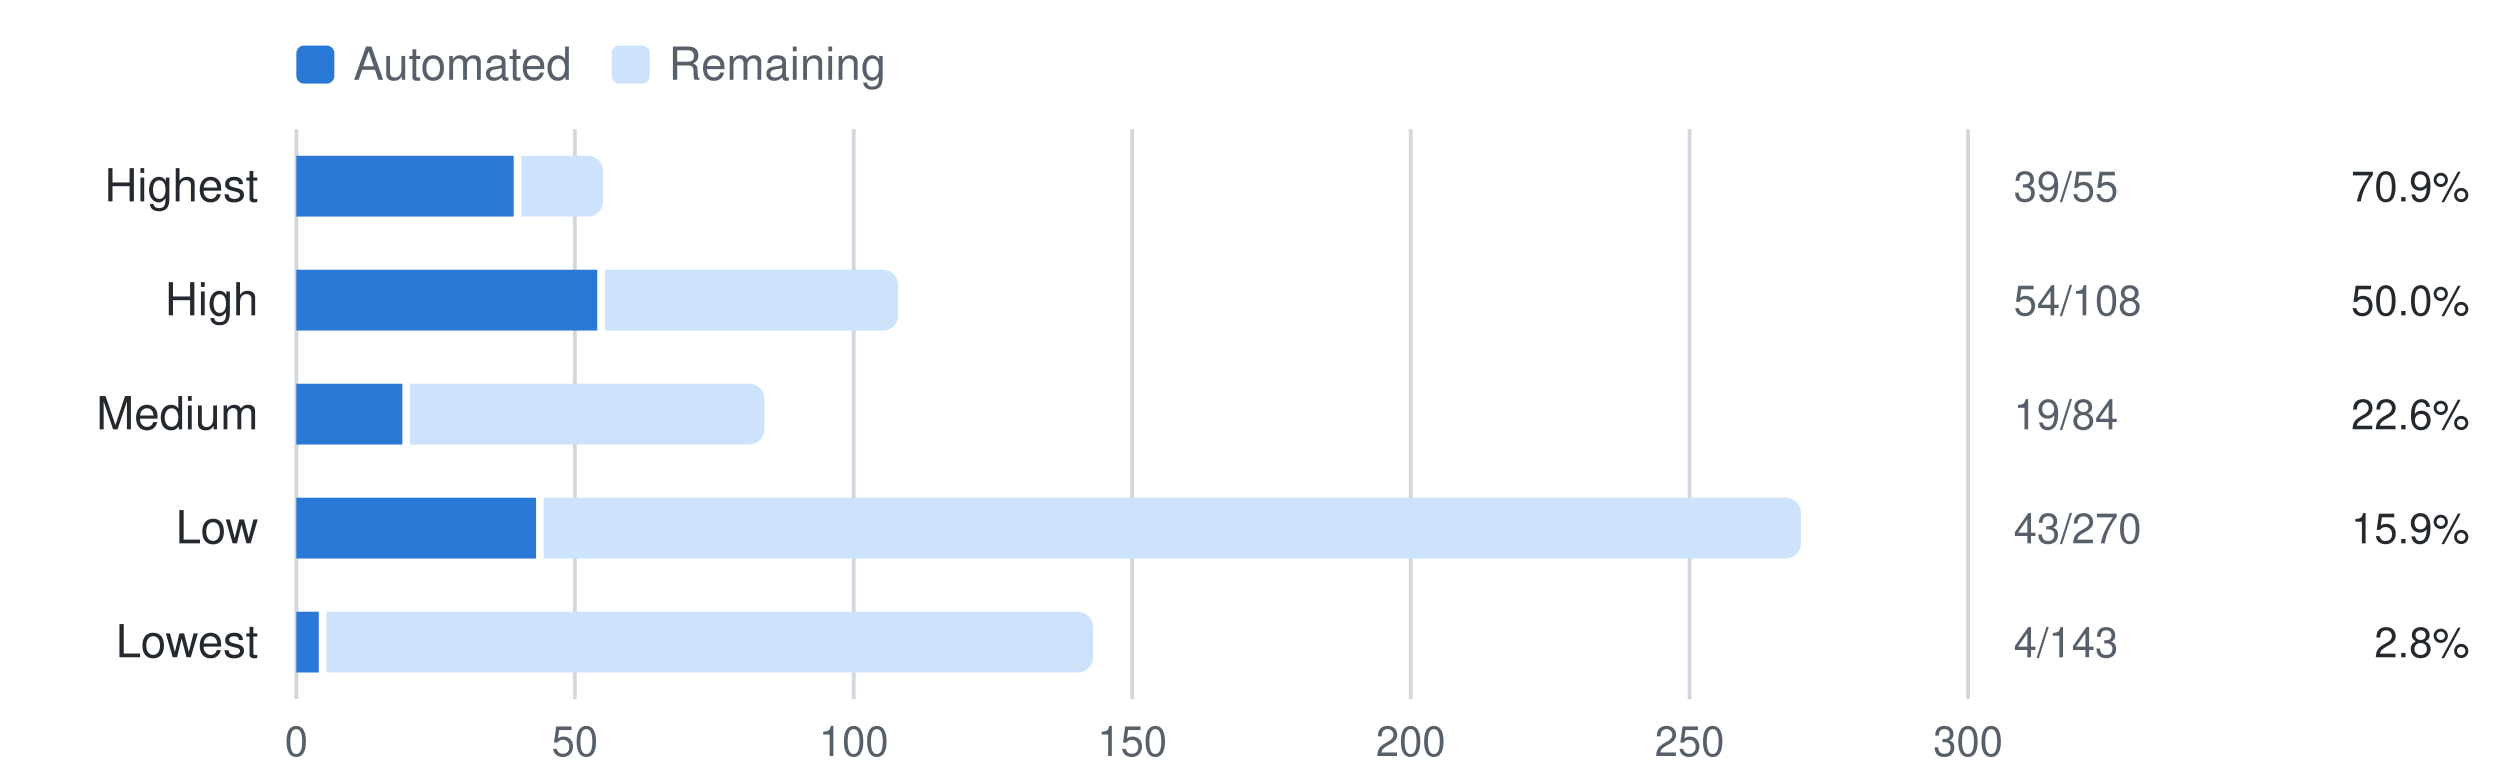
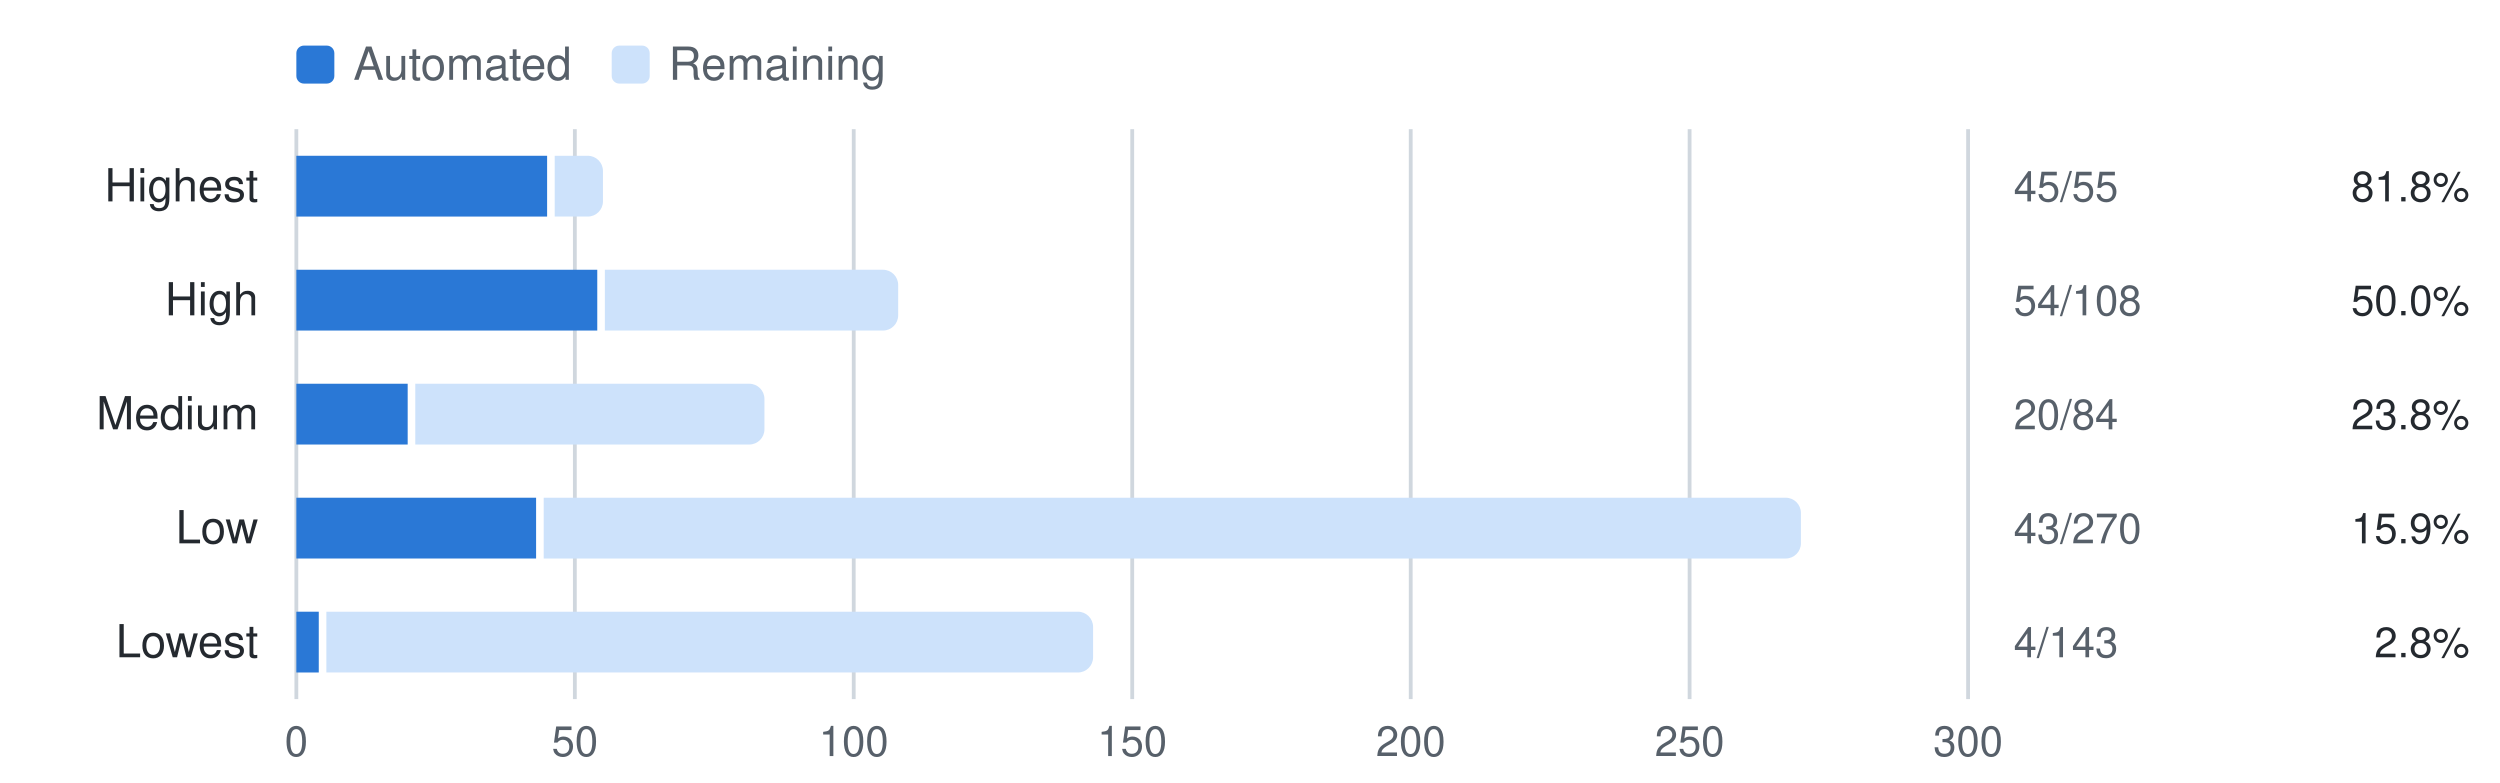
<svg xmlns="http://www.w3.org/2000/svg" width="658" height="206" viewBox="0 0 658 206" role="img" aria-label="Automated versus remaining conda CLI test cases, by priority">
  <g font-family="-apple-system,BlinkMacSystemFont,Segoe UI,Helvetica,Arial,sans-serif" font-size="12">
    <rect x="78" y="12" width="10" height="10" rx="2" fill="#2a78d6" />
    <text x="93" y="21" fill="#57606a">Automated</text>
    <rect x="161" y="12" width="10" height="10" rx="2" fill="#cde2fb" />
    <text x="176" y="21" fill="#57606a">Remaining</text>
    <line x1="78.0" y1="34" x2="78.0" y2="184" stroke="#d0d7de" stroke-width="1" />
    <text x="78.0" y="199" fill="#57606a" font-size="11" text-anchor="middle">0</text>
    <line x1="151.3" y1="34" x2="151.3" y2="184" stroke="#d0d7de" stroke-width="1" />
    <text x="151.3" y="199" fill="#57606a" font-size="11" text-anchor="middle">50</text>
    <line x1="224.7" y1="34" x2="224.7" y2="184" stroke="#d0d7de" stroke-width="1" />
    <text x="224.7" y="199" fill="#57606a" font-size="11" text-anchor="middle">100</text>
    <line x1="298.0" y1="34" x2="298.0" y2="184" stroke="#d0d7de" stroke-width="1" />
    <text x="298.0" y="199" fill="#57606a" font-size="11" text-anchor="middle">150</text>
    <line x1="371.3" y1="34" x2="371.3" y2="184" stroke="#d0d7de" stroke-width="1" />
    <text x="371.3" y="199" fill="#57606a" font-size="11" text-anchor="middle">200</text>
    <line x1="444.7" y1="34" x2="444.7" y2="184" stroke="#d0d7de" stroke-width="1" />
    <text x="444.7" y="199" fill="#57606a" font-size="11" text-anchor="middle">250</text>
    <line x1="518.0" y1="34" x2="518.0" y2="184" stroke="#d0d7de" stroke-width="1" />
    <text x="518.0" y="199" fill="#57606a" font-size="11" text-anchor="middle">300</text>
    <text x="68" y="53.0" fill="#24292f" text-anchor="end">Highest</text>
-     <path d="M78.0,41.0h57.2v16.0h-57.2z" fill="#2a78d6" />
-     <path d="M137.2,41.0H154.7A4,4 0 0 1 158.7,45.0V53.0A4,4 0 0 1 154.7,57.0H137.2z" fill="#cde2fb" />
-     <text x="530" y="53.0" fill="#57606a" font-size="11">39/55</text>
-     <text x="650" y="53.0" fill="#24292f" font-size="11" text-anchor="end">70.9%</text>
+     <path d="M78.0,41.0h66.0v16.0h-66.0z" fill="#2a78d6" />
+     <path d="M146.0,41.0H154.7A4,4 0 0 1 158.7,45.0V53.0A4,4 0 0 1 154.7,57.0H146.0z" fill="#cde2fb" />
+     <text x="530" y="53.0" fill="#57606a" font-size="11">45/55</text>
+     <text x="650" y="53.0" fill="#24292f" font-size="11" text-anchor="end">81.8%</text>
    <text x="68" y="83.0" fill="#24292f" text-anchor="end">High</text>
    <path d="M78.0,71.0h79.2v16.0h-79.2z" fill="#2a78d6" />
    <path d="M159.2,71.0H232.4A4,4 0 0 1 236.4,75.0V83.0A4,4 0 0 1 232.4,87.0H159.2z" fill="#cde2fb" />
    <text x="530" y="83.0" fill="#57606a" font-size="11">54/108</text>
    <text x="650" y="83.0" fill="#24292f" font-size="11" text-anchor="end">50.0%</text>
    <text x="68" y="113.0" fill="#24292f" text-anchor="end">Medium</text>
-     <path d="M78.0,101.0h27.9v16.0h-27.9z" fill="#2a78d6" />
-     <path d="M107.9,101.0H197.2A4,4 0 0 1 201.2,105.0V113.0A4,4 0 0 1 197.2,117.0H107.9z" fill="#cde2fb" />
-     <text x="530" y="113.0" fill="#57606a" font-size="11">19/84</text>
-     <text x="650" y="113.0" fill="#24292f" font-size="11" text-anchor="end">22.6%</text>
+     <path d="M78.0,101.0h29.3v16.0h-29.3z" fill="#2a78d6" />
+     <path d="M109.3,101.0H197.2A4,4 0 0 1 201.2,105.0V113.0A4,4 0 0 1 197.2,117.0H109.3z" fill="#cde2fb" />
+     <text x="530" y="113.0" fill="#57606a" font-size="11">20/84</text>
+     <text x="650" y="113.0" fill="#24292f" font-size="11" text-anchor="end">23.8%</text>
    <text x="68" y="143.0" fill="#24292f" text-anchor="end">Low</text>
    <path d="M78.0,131.0h63.1v16.0h-63.1z" fill="#2a78d6" />
    <path d="M143.1,131.0H470.0A4,4 0 0 1 474.0,135.0V143.0A4,4 0 0 1 470.0,147.0H143.1z" fill="#cde2fb" />
    <text x="530" y="143.0" fill="#57606a" font-size="11">43/270</text>
    <text x="650" y="143.0" fill="#24292f" font-size="11" text-anchor="end">15.9%</text>
    <text x="68" y="173.0" fill="#24292f" text-anchor="end">Lowest</text>
    <path d="M78.0,161.0h5.9v16.0h-5.9z" fill="#2a78d6" />
    <path d="M85.9,161.0H283.7A4,4 0 0 1 287.7,165.0V173.0A4,4 0 0 1 283.7,177.0H85.9z" fill="#cde2fb" />
    <text x="530" y="173.0" fill="#57606a" font-size="11">4/143</text>
    <text x="650" y="173.0" fill="#24292f" font-size="11" text-anchor="end">2.8%</text>
  </g>
</svg>
